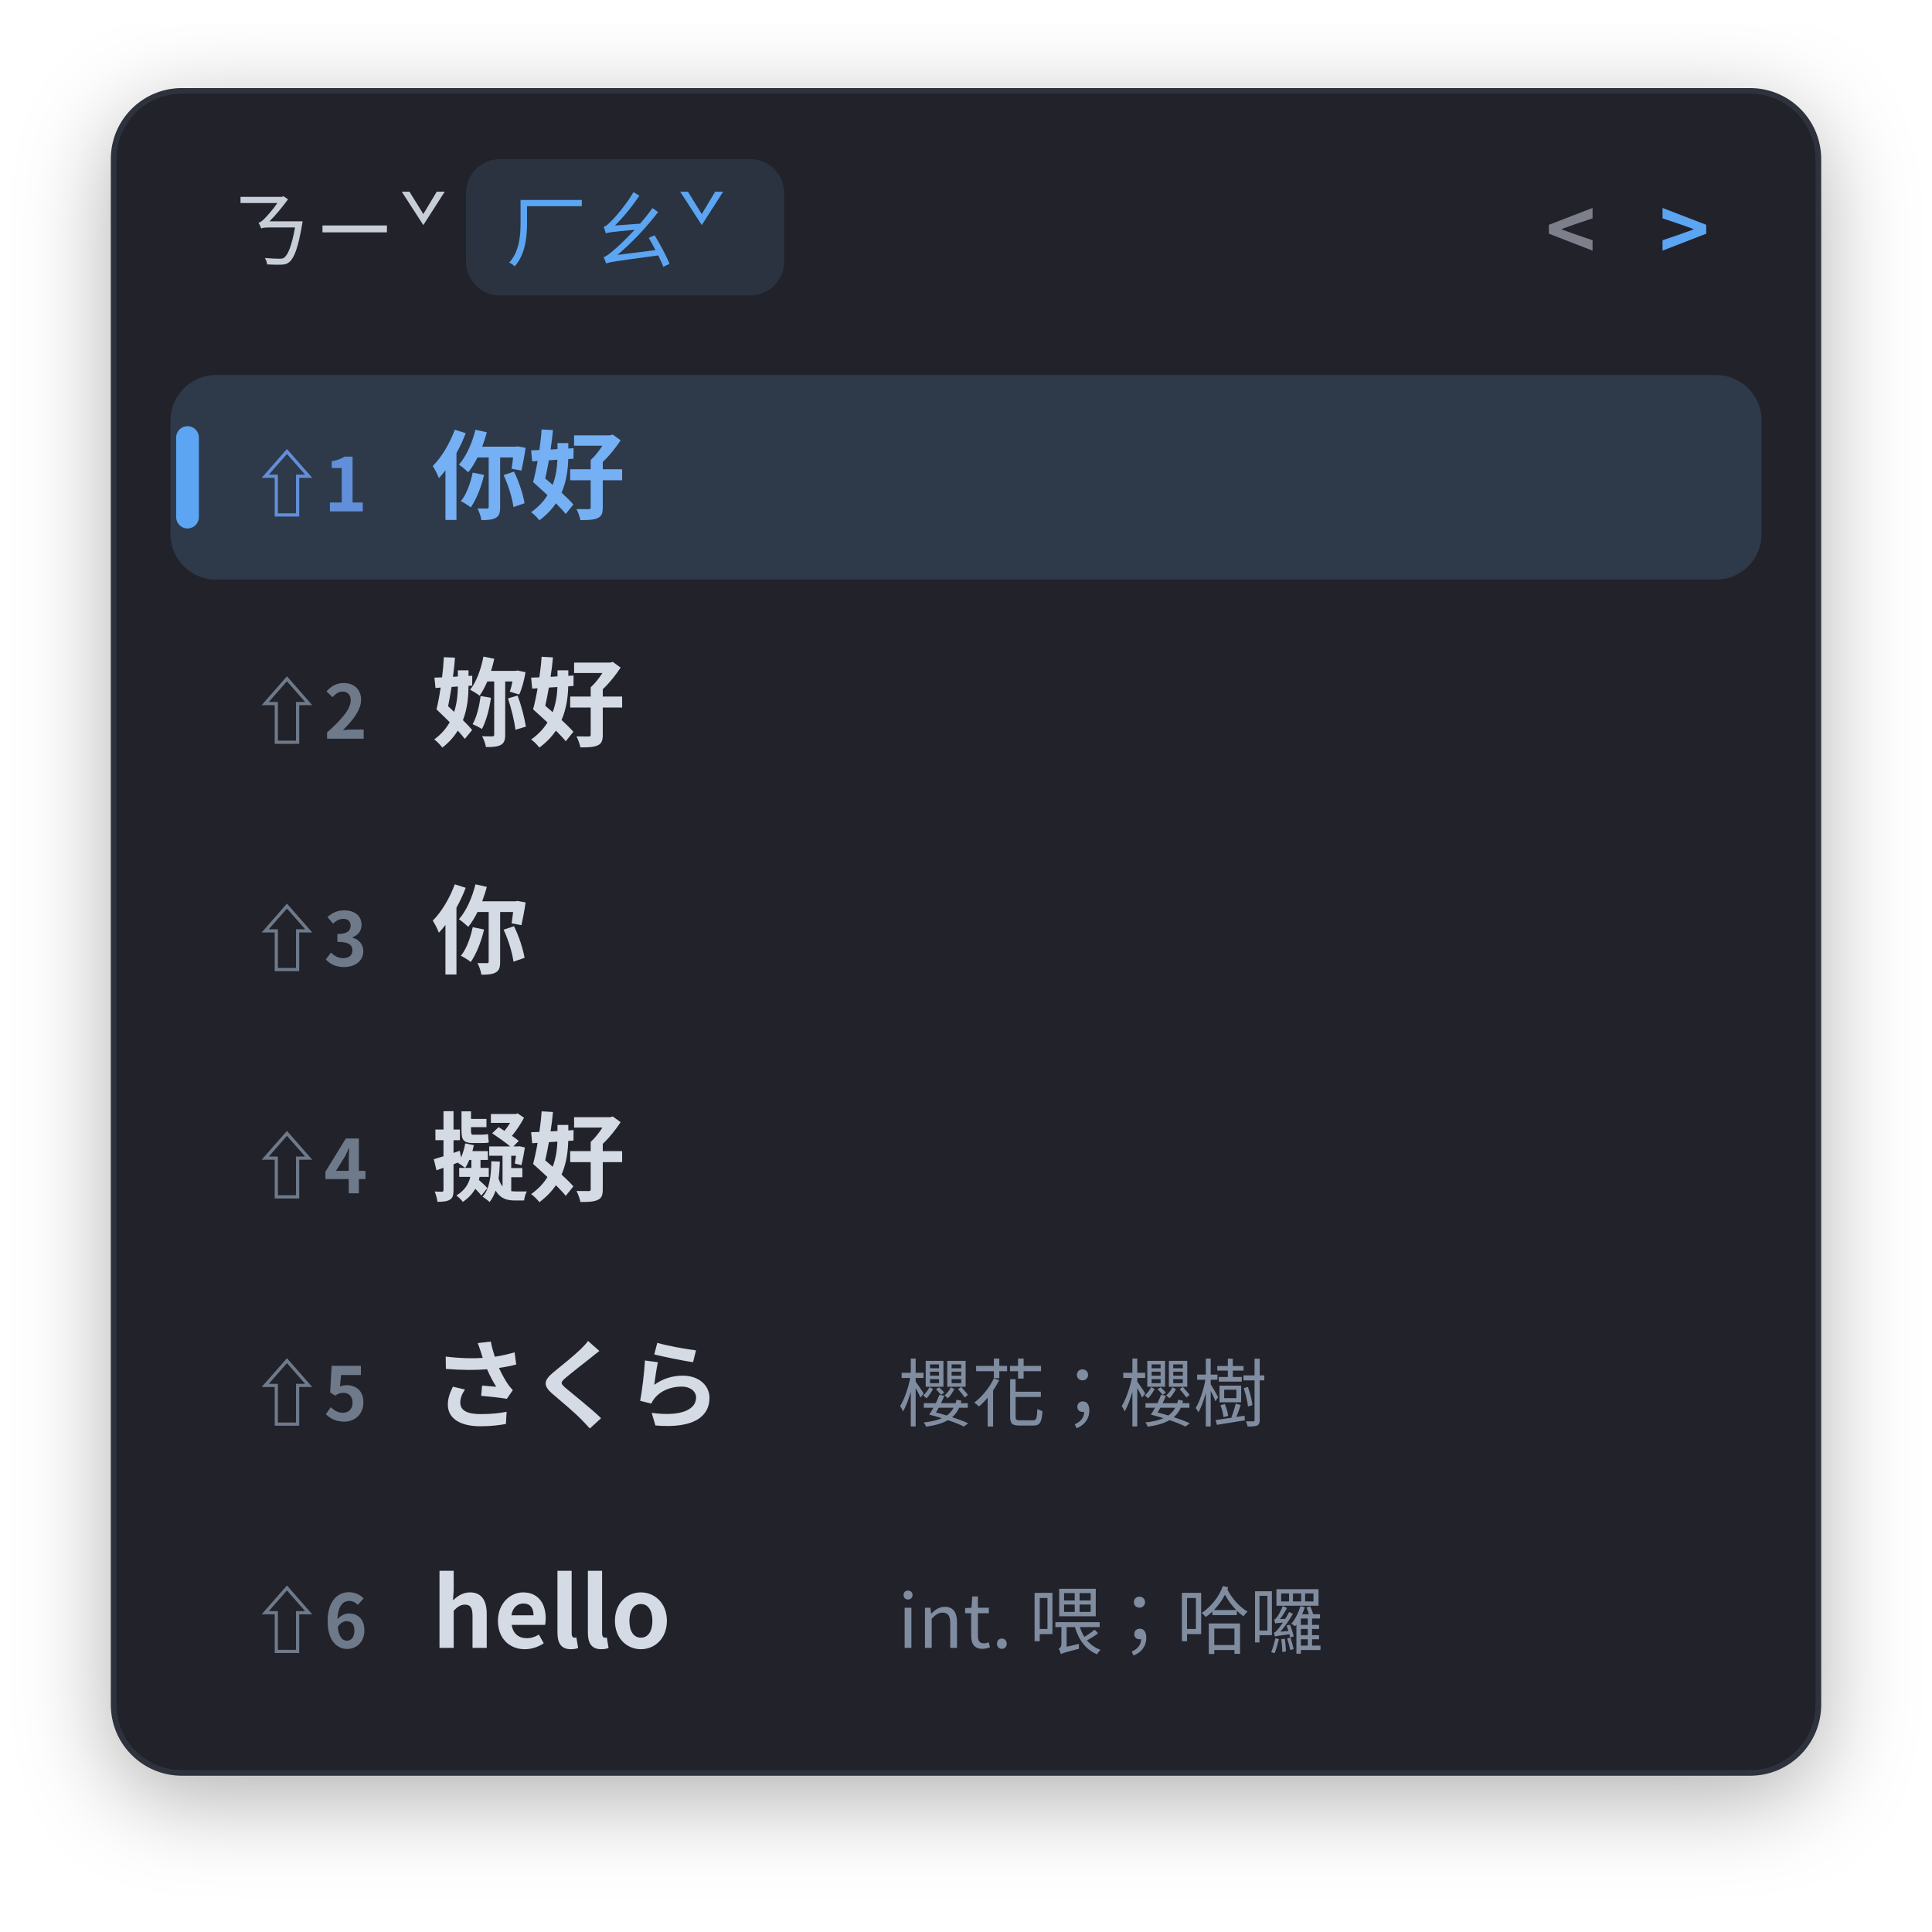
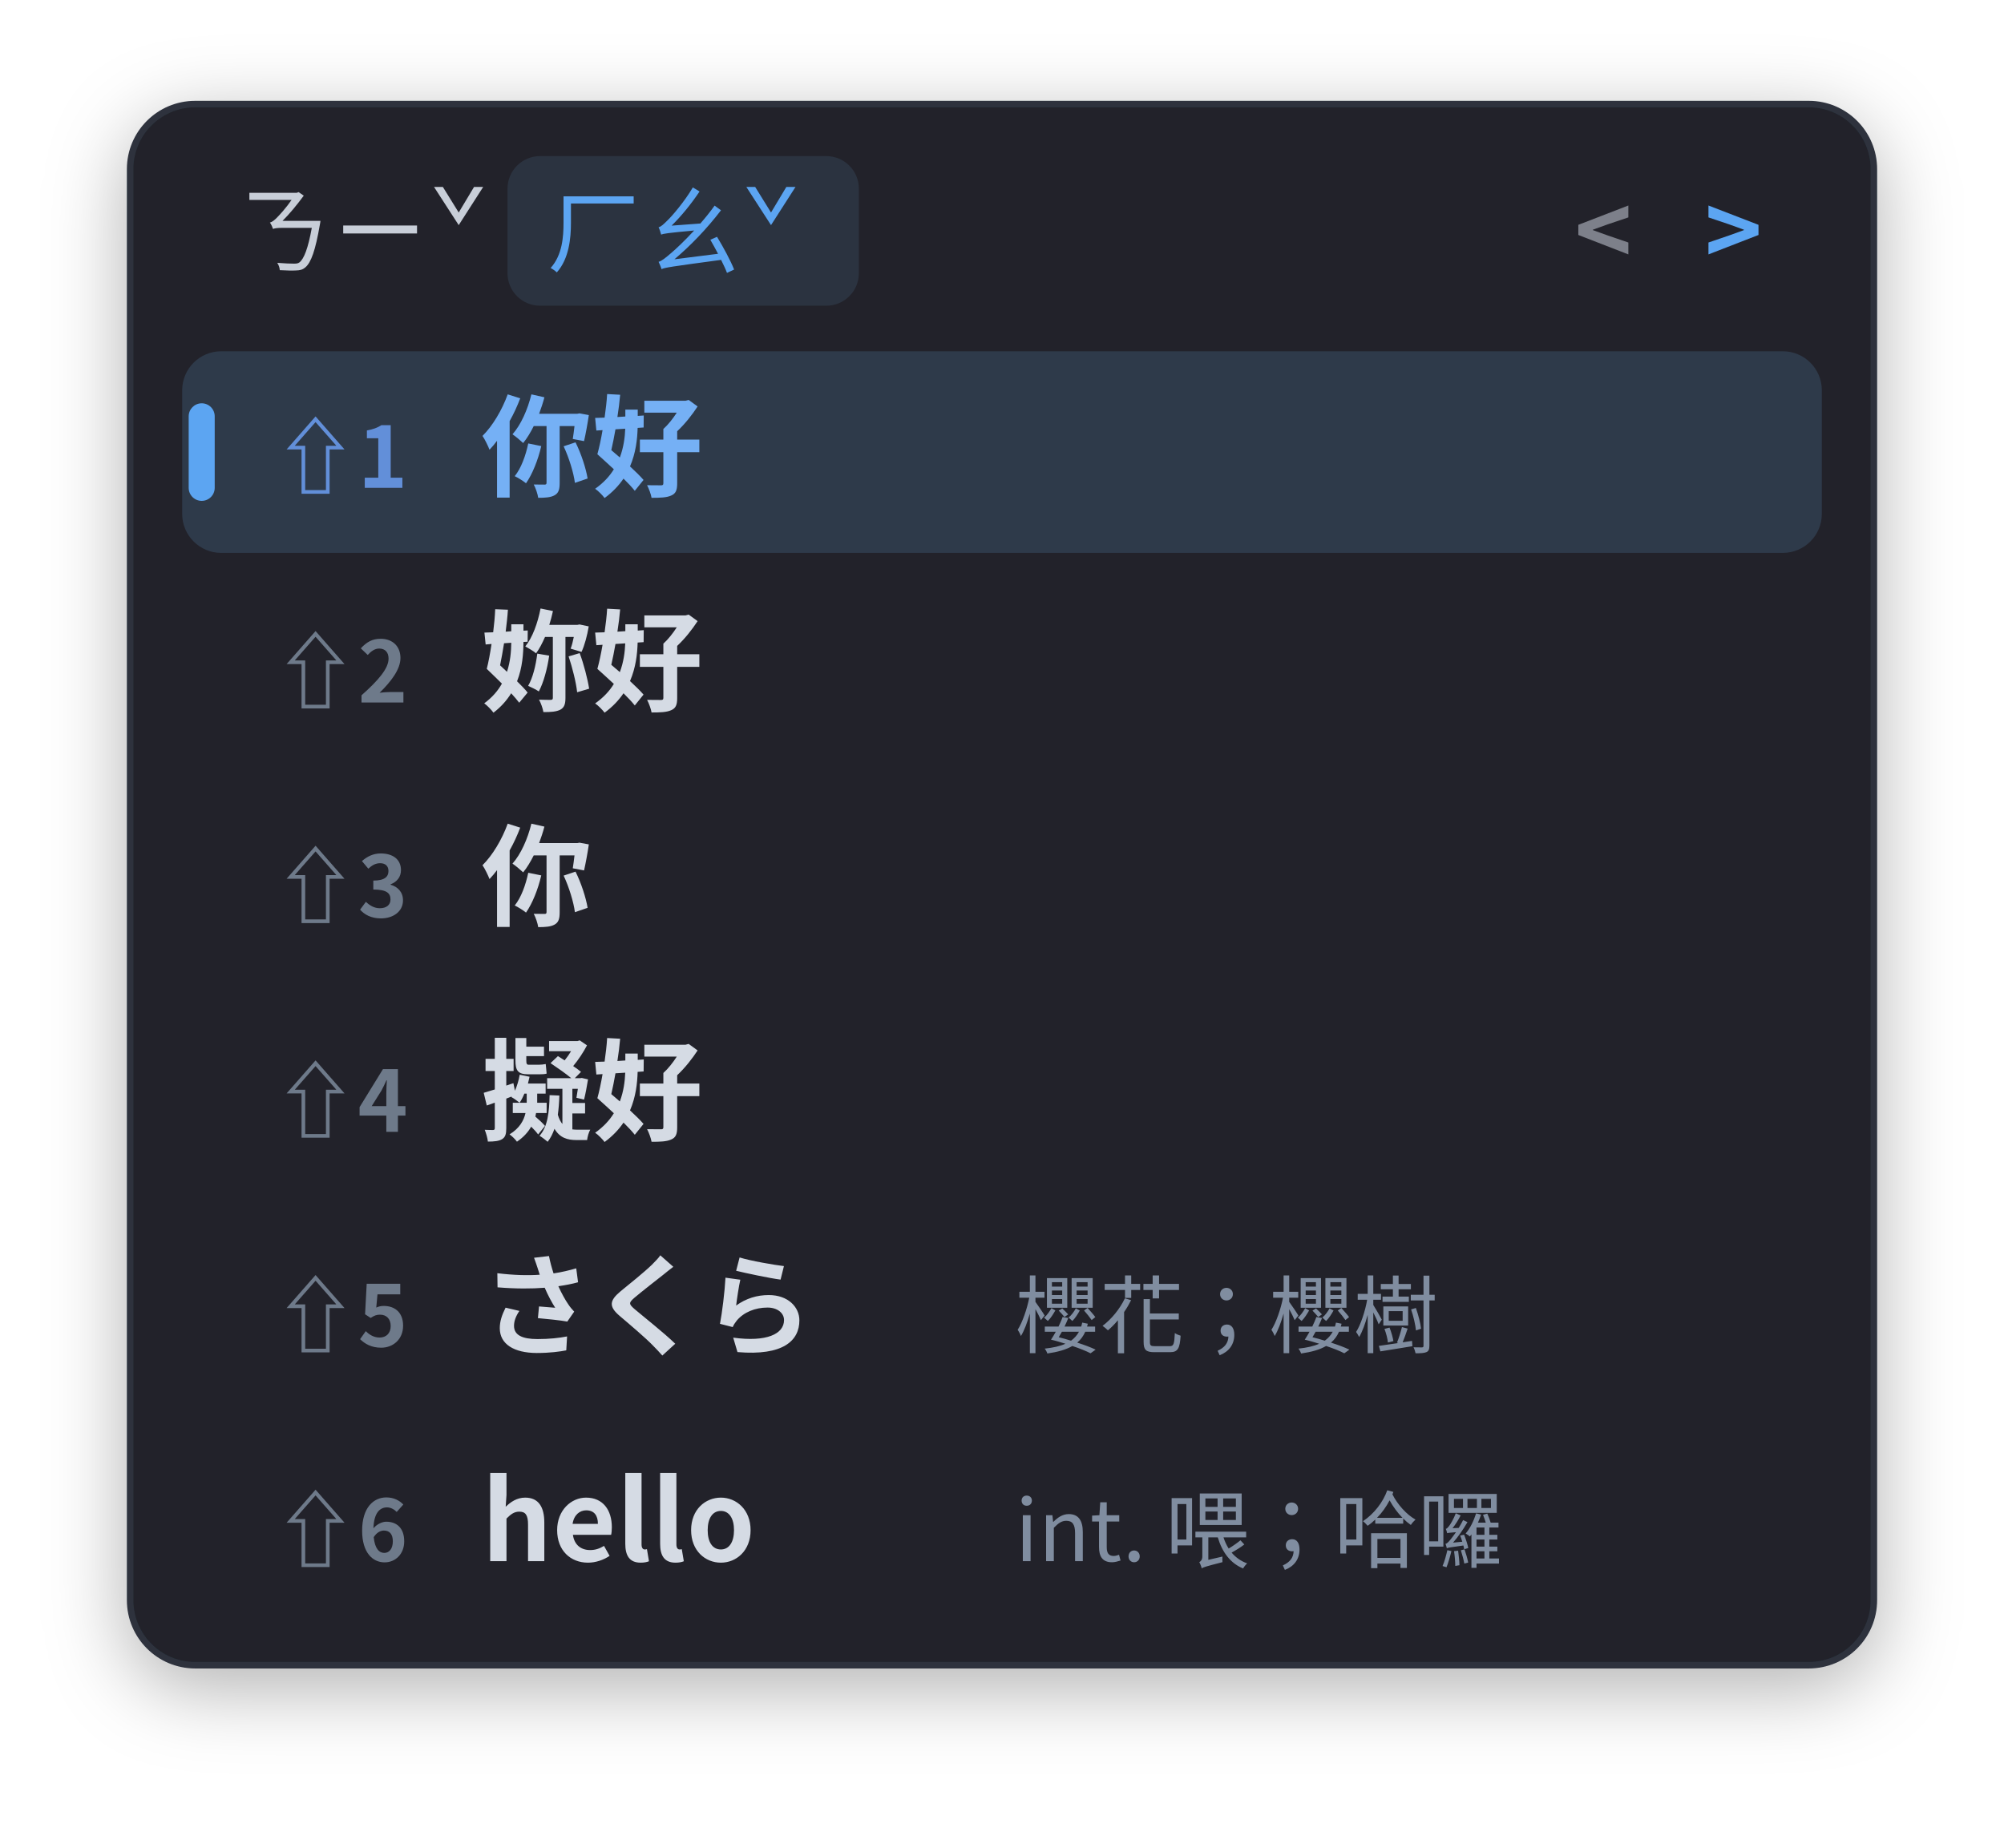
- <svg xmlns="http://www.w3.org/2000/svg" width="340" height="340" viewBox="0 0 340 340" role="img" aria-label="Nat Dark 主題預覽">
+ <svg xmlns="http://www.w3.org/2000/svg" width="308" height="284" viewBox="0 0 308 284" role="img" aria-label="Nat Dark 主題預覽">
  <defs>
    <filter id="s" x="-25%" y="-20%" width="150%" height="160%">
-       <feDropShadow dx="0" dy="4" stdDeviation="8" flood-color="#000" flood-opacity="0.31" />
+       <feDropShadow dx="0" dy="3" stdDeviation="6" flood-color="#000" flood-opacity="0.31" />
    </filter>
  </defs>
  <g transform="translate(20,16)" font-family="'Microsoft JhengHei','PingFang TC','Noto Sans CJK TC','Noto Sans TC',sans-serif">
-     <rect width="300" height="296" rx="12" fill="#20232B" stroke="#2D333D" stroke-width="1" filter="url(#s)" />
-     <text x="20" y="30" font-size="15" fill="#C8CED8">ㄋㄧˇ</text>
-     <rect x="62" y="12" width="56" height="24" rx="6" fill="#2B3340" />
-     <text x="69" y="30" font-size="15" fill="#5CA5F2">ㄏㄠˇ</text>
-     <text x="252" y="30" font-size="15" font-weight="600" fill="#C8CED8" opacity="0.55">&lt;</text>
-     <text x="272" y="30" font-size="15" font-weight="600" fill="#5CA5F2">&gt;</text>
-     <rect x="10" y="50" width="280" height="36" rx="8" fill="#2E3A4A" />
-     <rect x="11" y="59" width="4" height="18" rx="2" fill="#5CA5F2" />
-     <text x="24" y="74" font-size="13" font-weight="600" fill="#628FD9">⇧1</text>
-     <text x="56" y="74" font-size="17" font-weight="700" fill="#75B0F5">你好</text>
-     <text x="24" y="114" font-size="13" font-weight="600" fill="#6E7A8A">⇧2</text>
-     <text x="56" y="114" font-size="17" font-weight="700" fill="#D5DBE4">妳好</text>
-     <text x="24" y="154" font-size="13" font-weight="600" fill="#6E7A8A">⇧3</text>
-     <text x="56" y="154" font-size="17" font-weight="700" fill="#D5DBE4">你</text>
-     <text x="24" y="194" font-size="13" font-weight="600" fill="#6E7A8A">⇧4</text>
-     <text x="56" y="194" font-size="17" font-weight="700" fill="#D5DBE4">擬好</text>
-     <text x="24" y="234" font-size="13" font-weight="600" fill="#6E7A8A">⇧5</text>
-     <text x="56" y="234" font-size="17" font-weight="700" fill="#D5DBE4">さくら</text>
-     <text x="138" y="234" font-size="13" fill="#808DA0">櫻花；櫻樹</text>
-     <text x="24" y="274" font-size="13" font-weight="600" fill="#6E7A8A">⇧6</text>
-     <text x="56" y="274" font-size="17" font-weight="700" fill="#D5DBE4">hello</text>
-     <text x="138" y="274" font-size="13" fill="#808DA0">int. 喂；哈囉</text>
+     <rect width="268" height="240" rx="10" fill="#20232B" stroke="#2D333D" stroke-width="1" filter="url(#s)" />
+     <text x="16" y="25" font-size="15" fill="#C8CED8">ㄋㄧˇ</text>
+     <rect x="58" y="8" width="54" height="23" rx="5" fill="#2B3340" />
+     <text x="64" y="25" font-size="15" fill="#5CA5F2">ㄏㄠˇ</text>
+     <text x="222" y="25" font-size="15" font-weight="600" fill="#C8CED8" opacity="0.55">&lt;</text>
+     <text x="242" y="25" font-size="15" font-weight="600" fill="#5CA5F2">&gt;</text>
+     <rect x="8" y="38" width="252" height="31" rx="6" fill="#2E3A4A" />
+     <rect x="9" y="46" width="4" height="15" rx="2" fill="#5CA5F2" />
+     <text x="22" y="59" font-size="13" font-weight="600" fill="#628FD9">⇧1</text>
+     <text x="54" y="59" font-size="17" font-weight="700" fill="#75B0F5">你好</text>
+     <text x="22" y="92" font-size="13" font-weight="600" fill="#6E7A8A">⇧2</text>
+     <text x="54" y="92" font-size="17" font-weight="700" fill="#D5DBE4">妳好</text>
+     <text x="22" y="125" font-size="13" font-weight="600" fill="#6E7A8A">⇧3</text>
+     <text x="54" y="125" font-size="17" font-weight="700" fill="#D5DBE4">你</text>
+     <text x="22" y="158" font-size="13" font-weight="600" fill="#6E7A8A">⇧4</text>
+     <text x="54" y="158" font-size="17" font-weight="700" fill="#D5DBE4">擬好</text>
+     <text x="22" y="191" font-size="13" font-weight="600" fill="#6E7A8A">⇧5</text>
+     <text x="54" y="191" font-size="17" font-weight="700" fill="#D5DBE4">さくら</text>
+     <text x="136" y="191" font-size="13" fill="#808DA0">櫻花；櫻樹</text>
+     <text x="22" y="224" font-size="13" font-weight="600" fill="#6E7A8A">⇧6</text>
+     <text x="54" y="224" font-size="17" font-weight="700" fill="#D5DBE4">hello</text>
+     <text x="136" y="224" font-size="13" fill="#808DA0">int. 喂；哈囉</text>
  </g>
</svg>
